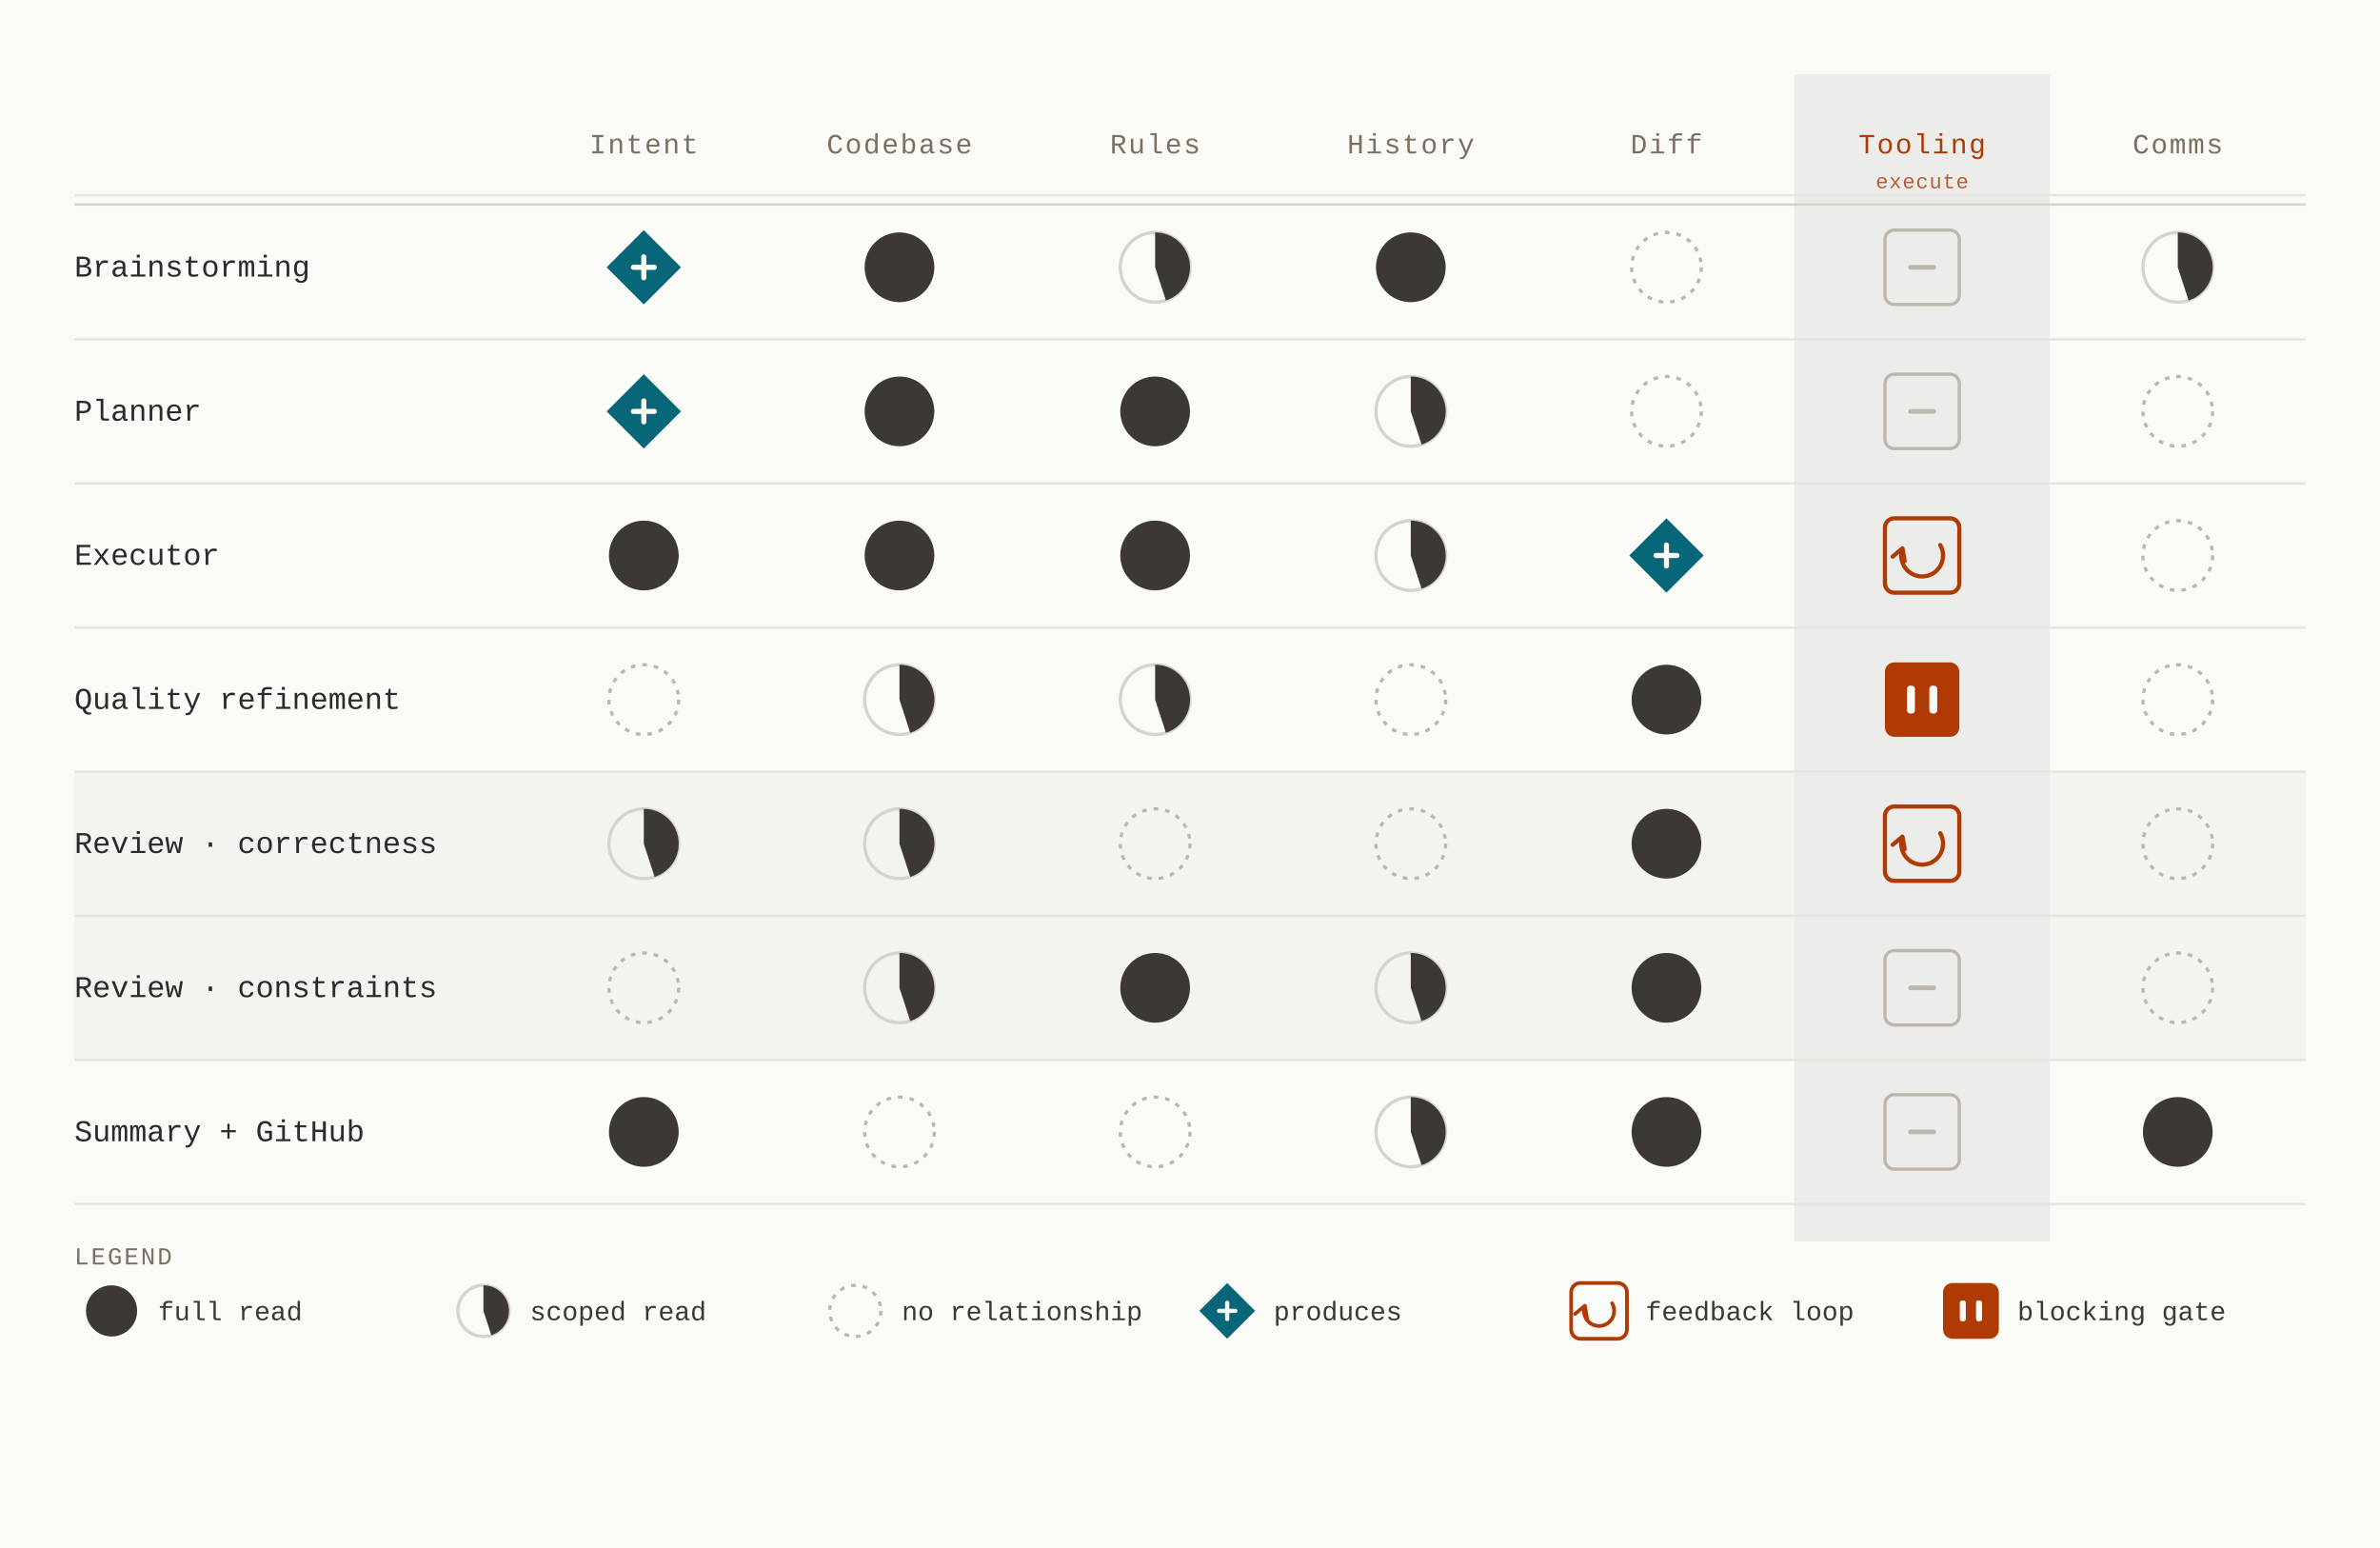
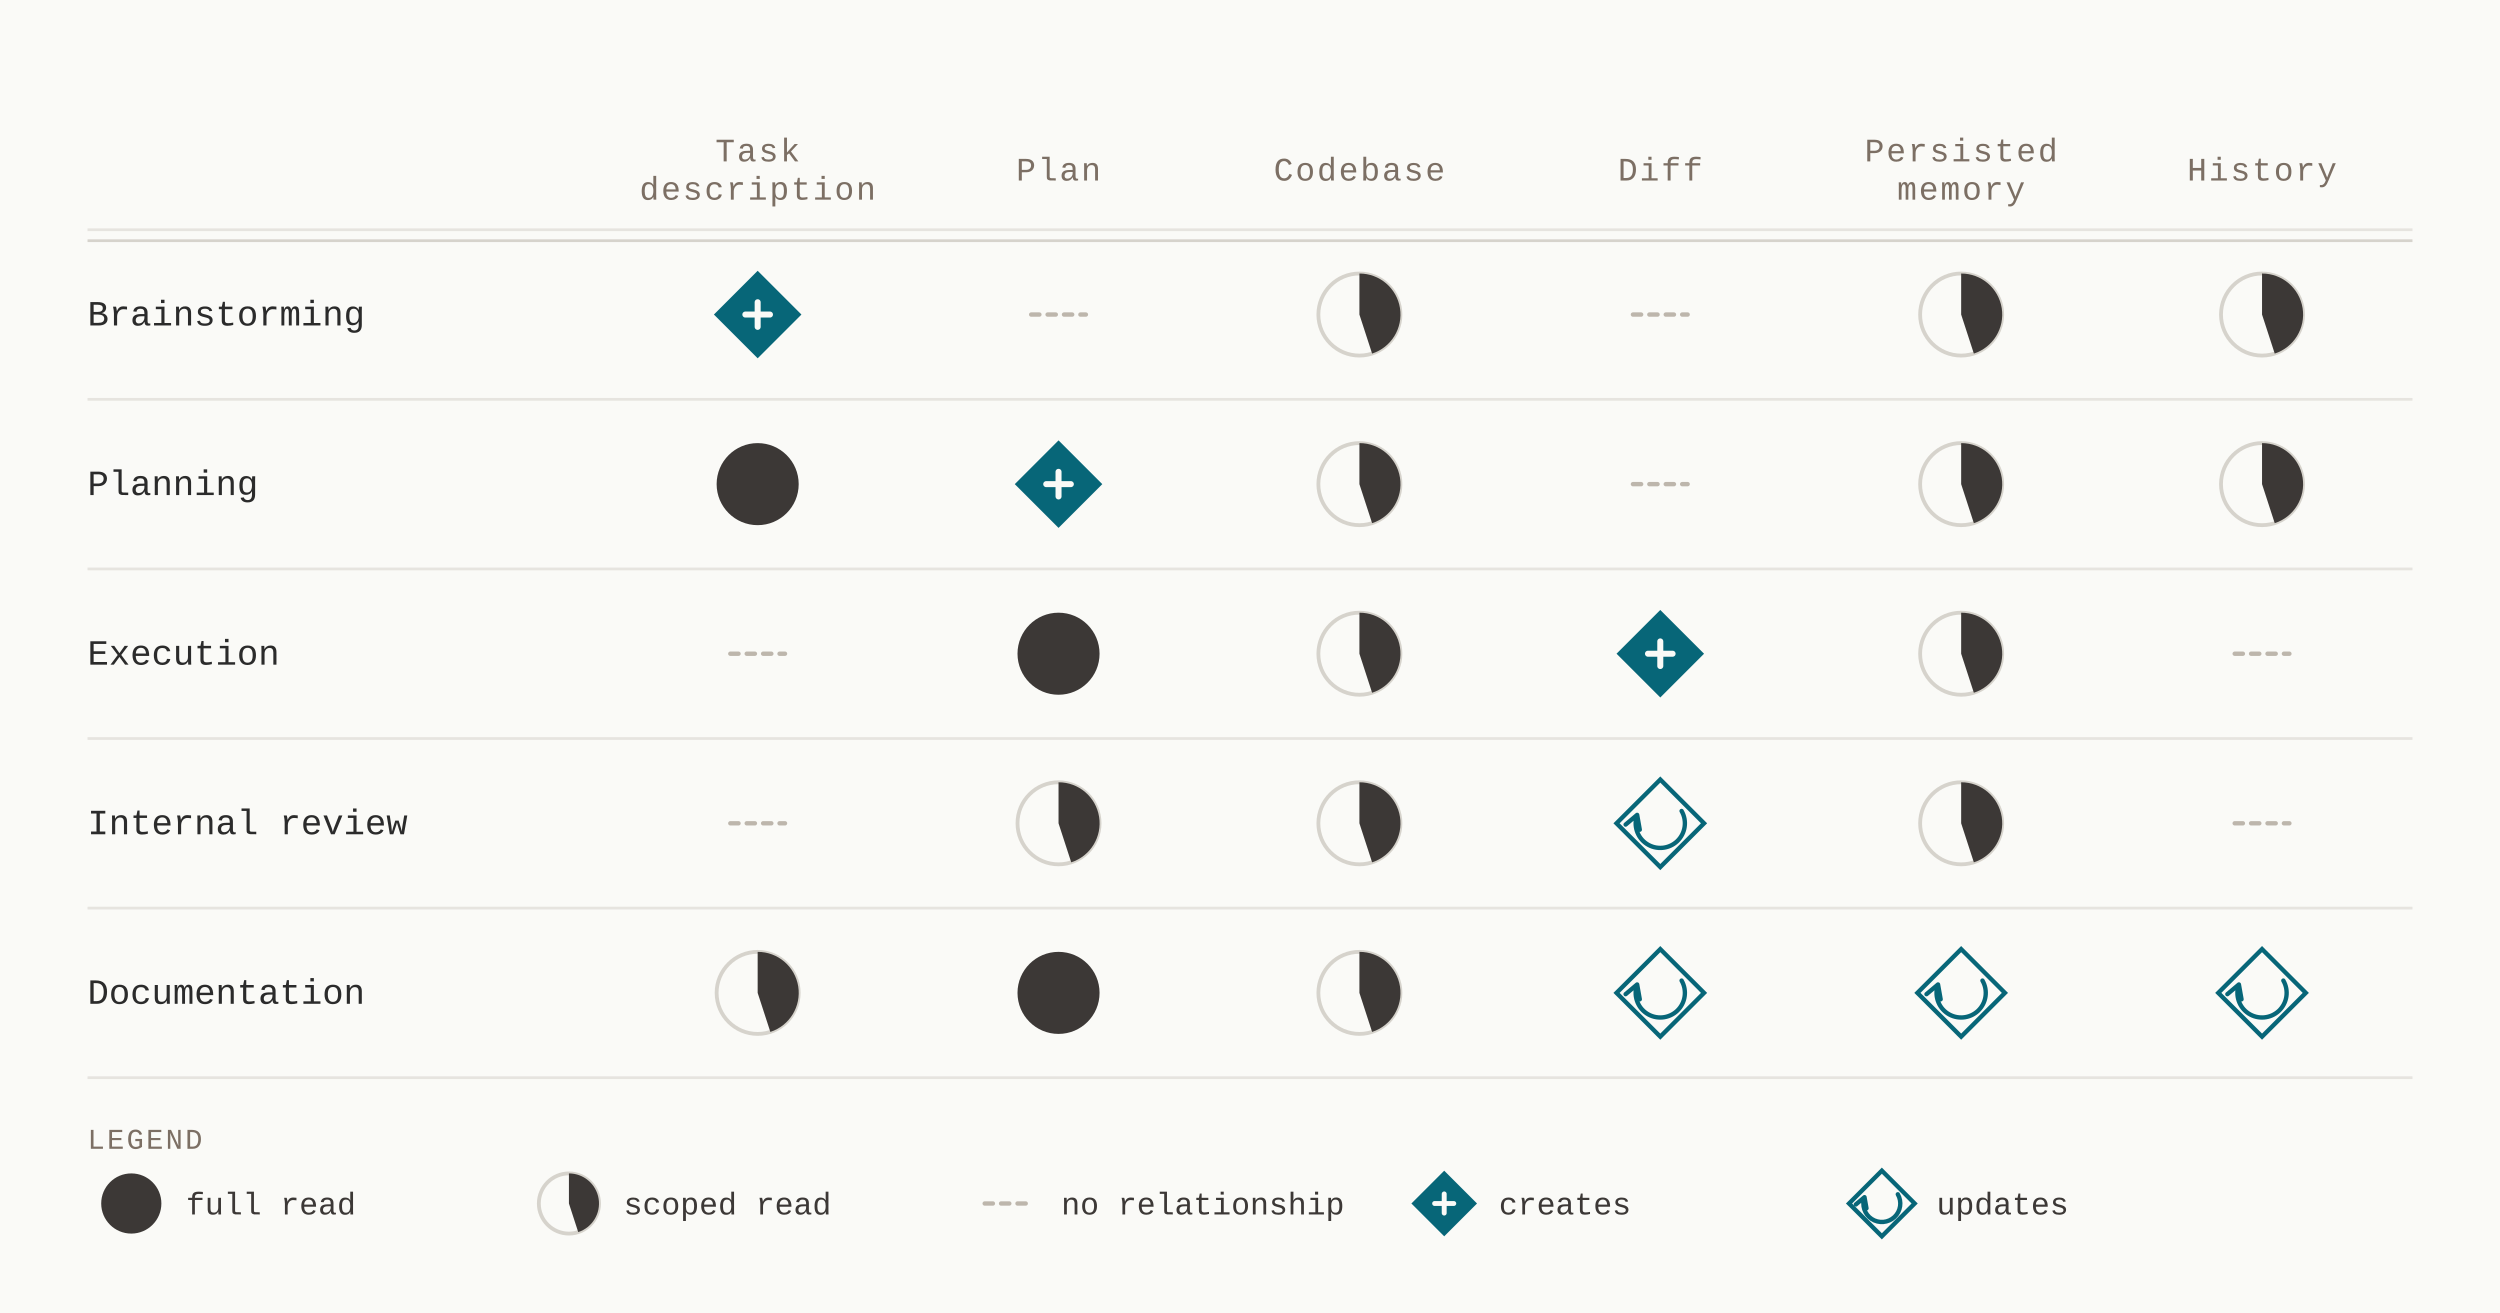
- <svg xmlns="http://www.w3.org/2000/svg" viewBox="0 74 1024 666" role="img" aria-labelledby="mx-title mx-desc" font-family="'IBM Plex Mono','Courier New',monospace">
+ <svg xmlns="http://www.w3.org/2000/svg" viewBox="0 74 914 480" role="img" aria-labelledby="mx-title mx-desc" font-family="'IBM Plex Mono','Courier New',monospace">
  <rect x="0" y="0" width="1200" height="740" fill="#fafaf7" />
-   <rect x="772" y="106" width="110" height="502" fill="#ececea" />
-   <rect x="32" y="406" width="960" height="124" fill="#ececea" opacity="0.55" />
-   <text x="277" y="140" font-size="12" letter-spacing="0.06em" text-anchor="middle" fill="#7c6f64">Intent</text>
-   <text x="387" y="140" font-size="12" letter-spacing="0.06em" text-anchor="middle" fill="#7c6f64">Codebase</text>
-   <text x="497" y="140" font-size="12" letter-spacing="0.06em" text-anchor="middle" fill="#7c6f64">Rules</text>
-   <text x="607" y="140" font-size="12" letter-spacing="0.06em" text-anchor="middle" fill="#7c6f64">History</text>
-   <text x="717" y="140" font-size="12" letter-spacing="0.06em" text-anchor="middle" fill="#7c6f64">Diff</text>
-   <text x="827" y="140" font-size="12" letter-spacing="0.06em" text-anchor="middle" fill="#af3a03">Tooling</text>
-   <text x="827" y="155" font-size="9" letter-spacing="0.04em" text-anchor="middle" fill="#af3a03" opacity="0.8">execute</text>
-   <text x="937" y="140" font-size="12" letter-spacing="0.06em" text-anchor="middle" fill="#7c6f64">Comms</text>
-   <line x1="32" y1="162" x2="992" y2="162" stroke="#d6d3cc" stroke-width="1" />
-   <line x1="32" y1="158" x2="992" y2="158" stroke="#e6e4df" stroke-width="1" />
-   <line x1="32" y1="220" x2="992" y2="220" stroke="#e6e4df" stroke-width="1" />
-   <line x1="32" y1="282" x2="992" y2="282" stroke="#e6e4df" stroke-width="1" />
-   <line x1="32" y1="344" x2="992" y2="344" stroke="#e6e4df" stroke-width="1" />
-   <line x1="32" y1="406" x2="992" y2="406" stroke="#e6e4df" stroke-width="1" />
-   <line x1="32" y1="468" x2="992" y2="468" stroke="#e6e4df" stroke-width="1" />
-   <line x1="32" y1="530" x2="992" y2="530" stroke="#e6e4df" stroke-width="1" />
-   <line x1="32" y1="592" x2="992" y2="592" stroke="#e6e4df" stroke-width="1" />
+   <text x="277" y="133" font-size="12" letter-spacing="0.06em" text-anchor="middle" fill="#7c6f64">Task</text>
+   <text x="277" y="147" font-size="12" letter-spacing="0.06em" text-anchor="middle" fill="#7c6f64">description</text>
+   <text x="387" y="140" font-size="12" letter-spacing="0.06em" text-anchor="middle" fill="#7c6f64">Plan</text>
+   <text x="497" y="140" font-size="12" letter-spacing="0.06em" text-anchor="middle" fill="#7c6f64">Codebase</text>
+   <text x="607" y="140" font-size="12" letter-spacing="0.06em" text-anchor="middle" fill="#7c6f64">Diff</text>
+   <text x="717" y="133" font-size="12" letter-spacing="0.06em" text-anchor="middle" fill="#7c6f64">Persisted</text>
+   <text x="717" y="147" font-size="12" letter-spacing="0.06em" text-anchor="middle" fill="#7c6f64">memory</text>
+   <text x="827" y="140" font-size="12" letter-spacing="0.06em" text-anchor="middle" fill="#7c6f64">History</text>
+   <line x1="32" y1="162" x2="882" y2="162" stroke="#d6d3cc" stroke-width="1" />
+   <line x1="32" y1="158" x2="882" y2="158" stroke="#e6e4df" stroke-width="1" />
+   <line x1="32" y1="220" x2="882" y2="220" stroke="#e6e4df" stroke-width="1" />
+   <line x1="32" y1="282" x2="882" y2="282" stroke="#e6e4df" stroke-width="1" />
+   <line x1="32" y1="344" x2="882" y2="344" stroke="#e6e4df" stroke-width="1" />
+   <line x1="32" y1="406" x2="882" y2="406" stroke="#e6e4df" stroke-width="1" />
+   <line x1="32" y1="468" x2="882" y2="468" stroke="#e6e4df" stroke-width="1" />
  <text x="32" y="193" font-size="13" fill="#2b2b2b">Brainstorming</text>
-   <text x="32" y="255" font-size="13" fill="#2b2b2b">Planner</text>
-   <text x="32" y="317" font-size="13" fill="#2b2b2b">Executor</text>
-   <text x="32" y="379" font-size="13" fill="#2b2b2b">Quality refinement</text>
-   <text x="32" y="441" font-size="13" fill="#2b2b2b">Review · correctness</text>
-   <text x="32" y="503" font-size="13" fill="#2b2b2b">Review · constraints</text>
-   <text x="32" y="565" font-size="13" fill="#2b2b2b">Summary + GitHub</text>
+   <text x="32" y="255" font-size="13" fill="#2b2b2b">Planning</text>
+   <text x="32" y="317" font-size="13" fill="#2b2b2b">Execution</text>
+   <text x="32" y="379" font-size="13" fill="#2b2b2b">Internal review</text>
+   <text x="32" y="441" font-size="13" fill="#2b2b2b">Documentation</text>
  <path d="M 277 173 L 293 189 L 277 205 L 261 189 Z" fill="#076678" />
  <line x1="272.5" y1="189" x2="281.5" y2="189" stroke="#fafaf7" stroke-width="2.2" stroke-linecap="round" />
  <line x1="277" y1="184.5" x2="277" y2="193.5" stroke="#fafaf7" stroke-width="2.2" stroke-linecap="round" />
-   <circle cx="387" cy="189" r="15" fill="#3c3836" />
+   <line x1="377" y1="189" x2="397" y2="189" stroke="#bdb6ac" stroke-width="1.6" stroke-dasharray="3,3" stroke-linecap="round" />
  <circle cx="497" cy="189" r="15" fill="none" stroke="#d6d3cc" stroke-width="1.4" />
  <path d="M 497 189 L 497.00 174.00 A 15 15 0 0 1 501.64 203.27 Z" fill="#3c3836" />
-   <circle cx="607" cy="189" r="15" fill="#3c3836" />
-   <circle cx="717" cy="189" r="15" fill="none" stroke="#bdb6ac" stroke-width="1.4" stroke-dasharray="2,3" />
-   <rect x="811" y="173" width="32" height="32" rx="4" fill="none" stroke="#bdb6ac" stroke-width="1.4" />
-   <line x1="822" y1="189" x2="832" y2="189" stroke="#bdb6ac" stroke-width="2" stroke-linecap="round" />
-   <circle cx="937" cy="189" r="15" fill="none" stroke="#d6d3cc" stroke-width="1.4" />
-   <path d="M 937 189 L 937.00 174.00 A 15 15 0 0 1 941.64 203.27 Z" fill="#3c3836" />
-   <path d="M 277 235 L 293 251 L 277 267 L 261 251 Z" fill="#076678" />
-   <line x1="272.5" y1="251" x2="281.5" y2="251" stroke="#fafaf7" stroke-width="2.2" stroke-linecap="round" />
-   <line x1="277" y1="246.5" x2="277" y2="255.5" stroke="#fafaf7" stroke-width="2.2" stroke-linecap="round" />
-   <circle cx="387" cy="251" r="15" fill="#3c3836" />
-   <circle cx="497" cy="251" r="15" fill="#3c3836" />
-   <circle cx="607" cy="251" r="15" fill="none" stroke="#d6d3cc" stroke-width="1.4" />
-   <path d="M 607 251 L 607.00 236.00 A 15 15 0 0 1 611.64 265.27 Z" fill="#3c3836" />
-   <circle cx="717" cy="251" r="15" fill="none" stroke="#bdb6ac" stroke-width="1.4" stroke-dasharray="2,3" />
-   <rect x="811" y="235" width="32" height="32" rx="4" fill="none" stroke="#bdb6ac" stroke-width="1.4" />
-   <line x1="822" y1="251" x2="832" y2="251" stroke="#bdb6ac" stroke-width="2" stroke-linecap="round" />
-   <circle cx="937" cy="251" r="15" fill="none" stroke="#bdb6ac" stroke-width="1.4" stroke-dasharray="2,3" />
-   <circle cx="277" cy="313" r="15" fill="#3c3836" />
+   <line x1="597" y1="189" x2="617" y2="189" stroke="#bdb6ac" stroke-width="1.6" stroke-dasharray="3,3" stroke-linecap="round" />
+   <circle cx="717" cy="189" r="15" fill="none" stroke="#d6d3cc" stroke-width="1.4" />
+   <path d="M 717 189 L 717.00 174.00 A 15 15 0 0 1 721.64 203.27 Z" fill="#3c3836" />
+   <circle cx="827" cy="189" r="15" fill="none" stroke="#d6d3cc" stroke-width="1.4" />
+   <path d="M 827 189 L 827.00 174.00 A 15 15 0 0 1 831.64 203.27 Z" fill="#3c3836" />
+   <circle cx="277" cy="251" r="15" fill="#3c3836" />
+   <path d="M 387 235 L 403 251 L 387 267 L 371 251 Z" fill="#076678" />
+   <line x1="382.5" y1="251" x2="391.5" y2="251" stroke="#fafaf7" stroke-width="2.2" stroke-linecap="round" />
+   <line x1="387" y1="246.5" x2="387" y2="255.5" stroke="#fafaf7" stroke-width="2.2" stroke-linecap="round" />
+   <circle cx="497" cy="251" r="15" fill="none" stroke="#d6d3cc" stroke-width="1.4" />
+   <path d="M 497 251 L 497.00 236.00 A 15 15 0 0 1 501.64 265.27 Z" fill="#3c3836" />
+   <line x1="597" y1="251" x2="617" y2="251" stroke="#bdb6ac" stroke-width="1.6" stroke-dasharray="3,3" stroke-linecap="round" />
+   <circle cx="717" cy="251" r="15" fill="none" stroke="#d6d3cc" stroke-width="1.4" />
+   <path d="M 717 251 L 717.00 236.00 A 15 15 0 0 1 721.64 265.27 Z" fill="#3c3836" />
+   <circle cx="827" cy="251" r="15" fill="none" stroke="#d6d3cc" stroke-width="1.4" />
+   <path d="M 827 251 L 827.00 236.00 A 15 15 0 0 1 831.64 265.27 Z" fill="#3c3836" />
+   <line x1="267" y1="313" x2="287" y2="313" stroke="#bdb6ac" stroke-width="1.6" stroke-dasharray="3,3" stroke-linecap="round" />
  <circle cx="387" cy="313" r="15" fill="#3c3836" />
-   <circle cx="497" cy="313" r="15" fill="#3c3836" />
-   <circle cx="607" cy="313" r="15" fill="none" stroke="#d6d3cc" stroke-width="1.4" />
-   <path d="M 607 313 L 607.00 298.00 A 15 15 0 0 1 611.64 327.27 Z" fill="#3c3836" />
-   <path d="M 717 297 L 733 313 L 717 329 L 701 313 Z" fill="#076678" />
-   <line x1="712.5" y1="313" x2="721.5" y2="313" stroke="#fafaf7" stroke-width="2.2" stroke-linecap="round" />
-   <line x1="717" y1="308.5" x2="717" y2="317.5" stroke="#fafaf7" stroke-width="2.2" stroke-linecap="round" />
-   <rect x="811" y="297" width="32" height="32" rx="4" fill="none" stroke="#af3a03" stroke-width="1.8" />
-   <path d="M 834.79 308.50 A 9 9 0 1 1 818.54 309.92 M 818.54 309.92 L 819.50 315.34 M 818.54 309.92 L 814.33 313.46" fill="none" stroke="#af3a03" stroke-width="1.8" stroke-linecap="round" stroke-linejoin="round" />
-   <circle cx="937" cy="313" r="15" fill="none" stroke="#bdb6ac" stroke-width="1.4" stroke-dasharray="2,3" />
-   <circle cx="277" cy="375" r="15" fill="none" stroke="#bdb6ac" stroke-width="1.4" stroke-dasharray="2,3" />
+   <circle cx="497" cy="313" r="15" fill="none" stroke="#d6d3cc" stroke-width="1.4" />
+   <path d="M 497 313 L 497.00 298.00 A 15 15 0 0 1 501.64 327.27 Z" fill="#3c3836" />
+   <path d="M 607 297 L 623 313 L 607 329 L 591 313 Z" fill="#076678" />
+   <line x1="602.5" y1="313" x2="611.5" y2="313" stroke="#fafaf7" stroke-width="2.2" stroke-linecap="round" />
+   <line x1="607" y1="308.5" x2="607" y2="317.5" stroke="#fafaf7" stroke-width="2.2" stroke-linecap="round" />
+   <circle cx="717" cy="313" r="15" fill="none" stroke="#d6d3cc" stroke-width="1.4" />
+   <path d="M 717 313 L 717.00 298.00 A 15 15 0 0 1 721.64 327.27 Z" fill="#3c3836" />
+   <line x1="817" y1="313" x2="837" y2="313" stroke="#bdb6ac" stroke-width="1.6" stroke-dasharray="3,3" stroke-linecap="round" />
+   <line x1="267" y1="375" x2="287" y2="375" stroke="#bdb6ac" stroke-width="1.6" stroke-dasharray="3,3" stroke-linecap="round" />
  <circle cx="387" cy="375" r="15" fill="none" stroke="#d6d3cc" stroke-width="1.4" />
  <path d="M 387 375 L 387.00 360.00 A 15 15 0 0 1 391.64 389.27 Z" fill="#3c3836" />
  <circle cx="497" cy="375" r="15" fill="none" stroke="#d6d3cc" stroke-width="1.4" />
  <path d="M 497 375 L 497.00 360.00 A 15 15 0 0 1 501.64 389.27 Z" fill="#3c3836" />
-   <circle cx="607" cy="375" r="15" fill="none" stroke="#bdb6ac" stroke-width="1.4" stroke-dasharray="2,3" />
-   <circle cx="717" cy="375" r="15" fill="#3c3836" />
-   <rect x="811" y="359" width="32" height="32" rx="4" fill="#af3a03" />
-   <rect x="820.5" y="369" width="3.4" height="12" rx="1.4" fill="#fafaf7" />
-   <rect x="830.1" y="369" width="3.4" height="12" rx="1.4" fill="#fafaf7" />
-   <circle cx="937" cy="375" r="15" fill="none" stroke="#bdb6ac" stroke-width="1.4" stroke-dasharray="2,3" />
+   <path d="M 607 359 L 623 375 L 607 391 L 591 375 Z" fill="none" stroke="#076678" stroke-width="1.6" />
+   <path d="M 614.79 370.50 A 9 9 0 1 1 598.54 371.92 M 598.54 371.92 L 599.50 377.34 M 598.54 371.92 L 594.33 375.46" fill="none" stroke="#076678" stroke-width="1.6" stroke-linecap="round" stroke-linejoin="round" />
+   <circle cx="717" cy="375" r="15" fill="none" stroke="#d6d3cc" stroke-width="1.4" />
+   <path d="M 717 375 L 717.00 360.00 A 15 15 0 0 1 721.64 389.27 Z" fill="#3c3836" />
+   <line x1="817" y1="375" x2="837" y2="375" stroke="#bdb6ac" stroke-width="1.6" stroke-dasharray="3,3" stroke-linecap="round" />
  <circle cx="277" cy="437" r="15" fill="none" stroke="#d6d3cc" stroke-width="1.4" />
  <path d="M 277 437 L 277.00 422.00 A 15 15 0 0 1 281.64 451.27 Z" fill="#3c3836" />
-   <circle cx="387" cy="437" r="15" fill="none" stroke="#d6d3cc" stroke-width="1.4" />
-   <path d="M 387 437 L 387.00 422.00 A 15 15 0 0 1 391.64 451.27 Z" fill="#3c3836" />
-   <circle cx="497" cy="437" r="15" fill="none" stroke="#bdb6ac" stroke-width="1.4" stroke-dasharray="2,3" />
-   <circle cx="607" cy="437" r="15" fill="none" stroke="#bdb6ac" stroke-width="1.4" stroke-dasharray="2,3" />
-   <circle cx="717" cy="437" r="15" fill="#3c3836" />
-   <rect x="811" y="421" width="32" height="32" rx="4" fill="none" stroke="#af3a03" stroke-width="1.8" />
-   <path d="M 834.79 432.50 A 9 9 0 1 1 818.54 433.92 M 818.54 433.92 L 819.50 439.34 M 818.54 433.92 L 814.33 437.46" fill="none" stroke="#af3a03" stroke-width="1.8" stroke-linecap="round" stroke-linejoin="round" />
-   <circle cx="937" cy="437" r="15" fill="none" stroke="#bdb6ac" stroke-width="1.4" stroke-dasharray="2,3" />
-   <circle cx="277" cy="499" r="15" fill="none" stroke="#bdb6ac" stroke-width="1.4" stroke-dasharray="2,3" />
-   <circle cx="387" cy="499" r="15" fill="none" stroke="#d6d3cc" stroke-width="1.4" />
-   <path d="M 387 499 L 387.00 484.00 A 15 15 0 0 1 391.64 513.27 Z" fill="#3c3836" />
-   <circle cx="497" cy="499" r="15" fill="#3c3836" />
-   <circle cx="607" cy="499" r="15" fill="none" stroke="#d6d3cc" stroke-width="1.4" />
-   <path d="M 607 499 L 607.00 484.00 A 15 15 0 0 1 611.64 513.27 Z" fill="#3c3836" />
-   <circle cx="717" cy="499" r="15" fill="#3c3836" />
-   <rect x="811" y="483" width="32" height="32" rx="4" fill="none" stroke="#bdb6ac" stroke-width="1.4" />
-   <line x1="822" y1="499" x2="832" y2="499" stroke="#bdb6ac" stroke-width="2" stroke-linecap="round" />
-   <circle cx="937" cy="499" r="15" fill="none" stroke="#bdb6ac" stroke-width="1.4" stroke-dasharray="2,3" />
-   <circle cx="277" cy="561" r="15" fill="#3c3836" />
-   <circle cx="387" cy="561" r="15" fill="none" stroke="#bdb6ac" stroke-width="1.4" stroke-dasharray="2,3" />
-   <circle cx="497" cy="561" r="15" fill="none" stroke="#bdb6ac" stroke-width="1.4" stroke-dasharray="2,3" />
-   <circle cx="607" cy="561" r="15" fill="none" stroke="#d6d3cc" stroke-width="1.4" />
-   <path d="M 607 561 L 607.00 546.00 A 15 15 0 0 1 611.64 575.27 Z" fill="#3c3836" />
-   <circle cx="717" cy="561" r="15" fill="#3c3836" />
-   <rect x="811" y="545" width="32" height="32" rx="4" fill="none" stroke="#bdb6ac" stroke-width="1.4" />
-   <line x1="822" y1="561" x2="832" y2="561" stroke="#bdb6ac" stroke-width="2" stroke-linecap="round" />
-   <circle cx="937" cy="561" r="15" fill="#3c3836" />
-   <text x="32" y="618" font-size="10.5" letter-spacing="0.08em" fill="#7c6f64">LEGEND</text>
-   <circle cx="48" cy="638" r="11" fill="#3c3836" />
-   <text x="68" y="642" font-size="11.5" fill="#3c3836">full read</text>
-   <circle cx="208" cy="638" r="11" fill="none" stroke="#d6d3cc" stroke-width="1.4" />
-   <path d="M 208 638 L 208.00 627.00 A 11 11 0 0 1 211.40 648.46 Z" fill="#3c3836" />
-   <text x="228" y="642" font-size="11.5" fill="#3c3836">scoped read</text>
-   <circle cx="368" cy="638" r="11" fill="none" stroke="#bdb6ac" stroke-width="1.4" stroke-dasharray="2,3" />
-   <text x="388" y="642" font-size="11.5" fill="#3c3836">no relationship</text>
-   <path d="M 528 626 L 540 638 L 528 650 L 516 638 Z" fill="#076678" />
-   <line x1="524.5" y1="638" x2="531.5" y2="638" stroke="#fafaf7" stroke-width="1.8" stroke-linecap="round" />
-   <line x1="528" y1="634.5" x2="528" y2="641.5" stroke="#fafaf7" stroke-width="1.8" stroke-linecap="round" />
-   <text x="548" y="642" font-size="11.5" fill="#3c3836">produces</text>
-   <rect x="676" y="626" width="24" height="24" rx="4" fill="none" stroke="#af3a03" stroke-width="1.6" />
-   <path d="M 693.63 634.75 A 6.5 6.5 0 1 1 681.89 635.78 M 681.89 635.78 L 682.85 641.19 M 681.89 635.78 L 677.68 639.31" fill="none" stroke="#af3a03" stroke-width="1.6" stroke-linecap="round" stroke-linejoin="round" />
-   <text x="708" y="642" font-size="11.5" fill="#3c3836">feedback loop</text>
-   <rect x="836" y="626" width="24" height="24" rx="4" fill="#af3a03" />
-   <rect x="843.2" y="633.5" width="2.6" height="9" rx="1.1" fill="#fafaf7" />
-   <rect x="850.2" y="633.5" width="2.6" height="9" rx="1.1" fill="#fafaf7" />
-   <text x="868" y="642" font-size="11.5" fill="#3c3836">blocking gate</text>
+   <circle cx="387" cy="437" r="15" fill="#3c3836" />
+   <circle cx="497" cy="437" r="15" fill="none" stroke="#d6d3cc" stroke-width="1.4" />
+   <path d="M 497 437 L 497.00 422.00 A 15 15 0 0 1 501.64 451.27 Z" fill="#3c3836" />
+   <path d="M 607 421 L 623 437 L 607 453 L 591 437 Z" fill="none" stroke="#076678" stroke-width="1.6" />
+   <path d="M 614.79 432.50 A 9 9 0 1 1 598.54 433.92 M 598.54 433.92 L 599.50 439.34 M 598.54 433.92 L 594.33 437.46" fill="none" stroke="#076678" stroke-width="1.6" stroke-linecap="round" stroke-linejoin="round" />
+   <path d="M 717 421 L 733 437 L 717 453 L 701 437 Z" fill="none" stroke="#076678" stroke-width="1.6" />
+   <path d="M 724.79 432.50 A 9 9 0 1 1 708.54 433.92 M 708.54 433.92 L 709.50 439.34 M 708.54 433.92 L 704.33 437.46" fill="none" stroke="#076678" stroke-width="1.6" stroke-linecap="round" stroke-linejoin="round" />
+   <path d="M 827 421 L 843 437 L 827 453 L 811 437 Z" fill="none" stroke="#076678" stroke-width="1.6" />
+   <path d="M 834.79 432.50 A 9 9 0 1 1 818.54 433.92 M 818.54 433.92 L 819.50 439.34 M 818.54 433.92 L 814.33 437.46" fill="none" stroke="#076678" stroke-width="1.6" stroke-linecap="round" stroke-linejoin="round" />
+   <text x="32" y="494" font-size="10.5" letter-spacing="0.08em" fill="#7c6f64">LEGEND</text>
+   <circle cx="48" cy="514" r="11" fill="#3c3836" />
+   <text x="68" y="518" font-size="11.5" fill="#3c3836">full read</text>
+   <circle cx="208" cy="514" r="11" fill="none" stroke="#d6d3cc" stroke-width="1.4" />
+   <path d="M 208 514 L 208.00 503.00 A 11 11 0 0 1 211.40 524.46 Z" fill="#3c3836" />
+   <text x="228" y="518" font-size="11.5" fill="#3c3836">scoped read</text>
+   <line x1="360" y1="514" x2="376" y2="514" stroke="#bdb6ac" stroke-width="1.6" stroke-dasharray="3,3" stroke-linecap="round" />
+   <text x="388" y="518" font-size="11.5" fill="#3c3836">no relationship</text>
+   <path d="M 528 502 L 540 514 L 528 526 L 516 514 Z" fill="#076678" />
+   <line x1="524.5" y1="514" x2="531.5" y2="514" stroke="#fafaf7" stroke-width="1.8" stroke-linecap="round" />
+   <line x1="528" y1="510.5" x2="528" y2="517.5" stroke="#fafaf7" stroke-width="1.8" stroke-linecap="round" />
+   <text x="548" y="518" font-size="11.5" fill="#3c3836">creates</text>
+   <path d="M 688 502 L 700 514 L 688 526 L 676 514 Z" fill="none" stroke="#076678" stroke-width="1.6" />
+   <path d="M 693.84 510.63 A 6.75 6.75 0 1 1 681.66 511.69 M 681.66 511.69 L 682.38 515.76 M 681.66 511.69 L 678.50 514.35" fill="none" stroke="#076678" stroke-width="1.6" stroke-linecap="round" stroke-linejoin="round" />
+   <text x="708" y="518" font-size="11.5" fill="#3c3836">updates</text>
</svg>
